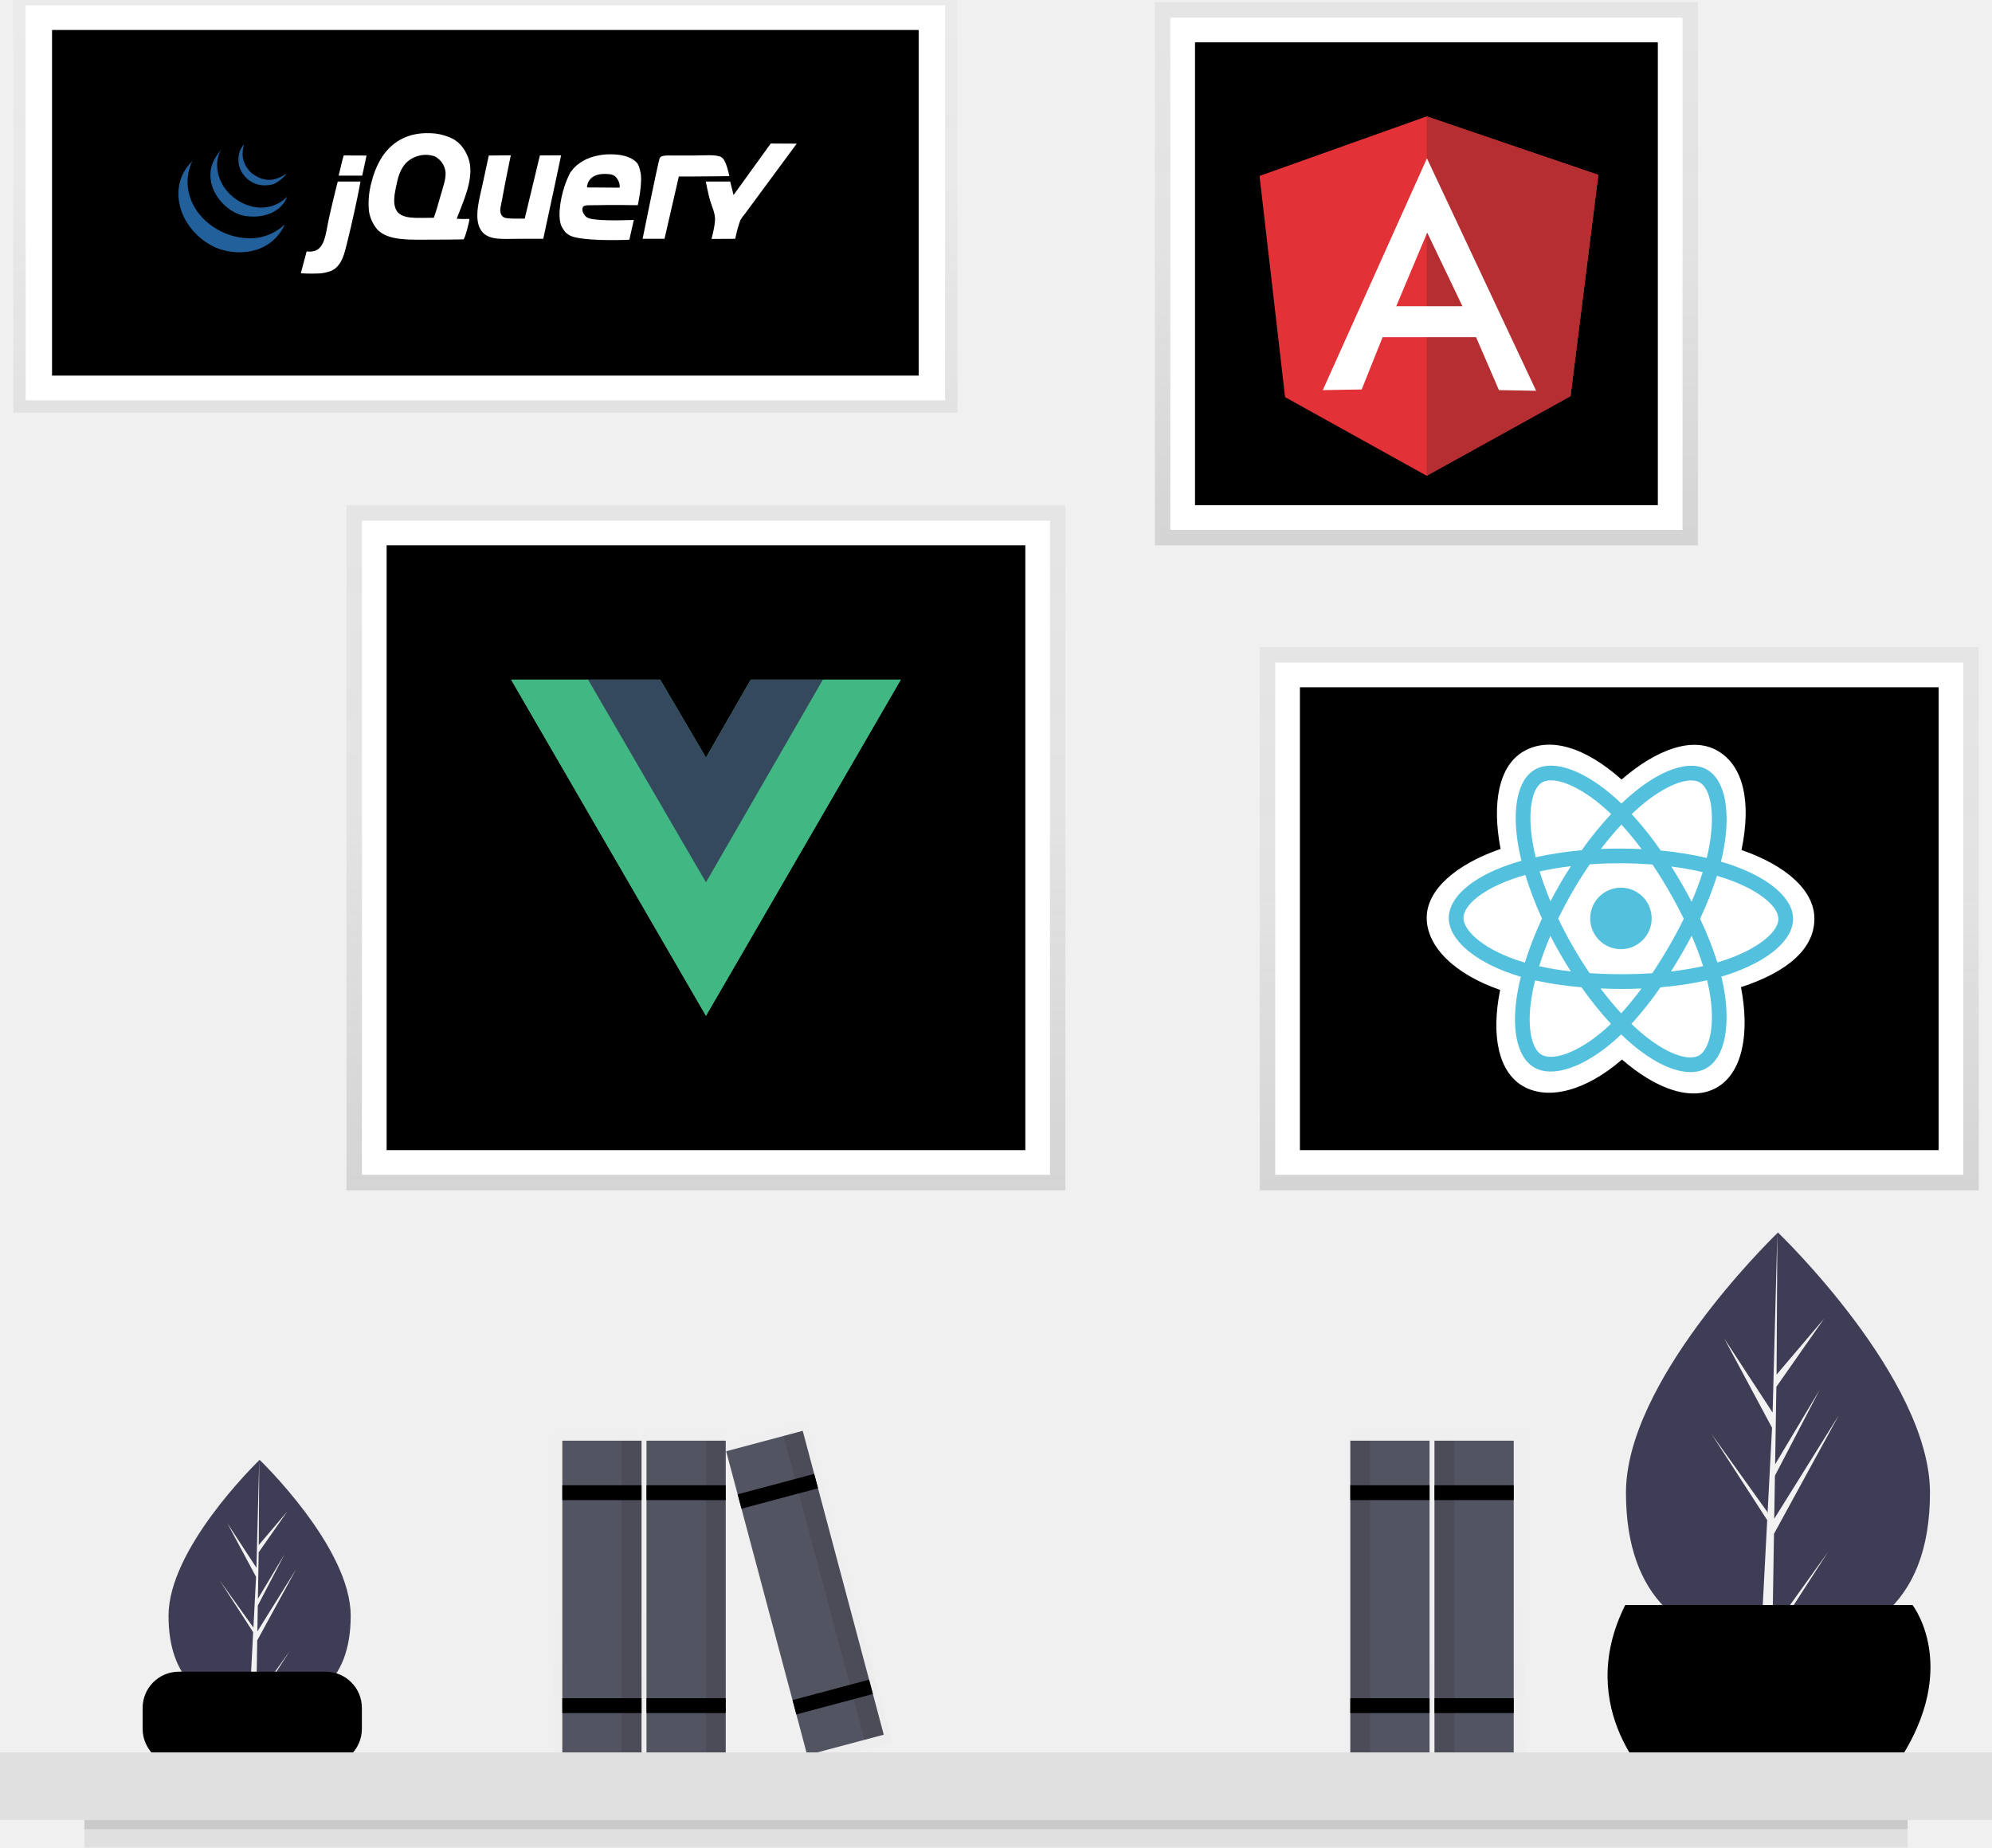
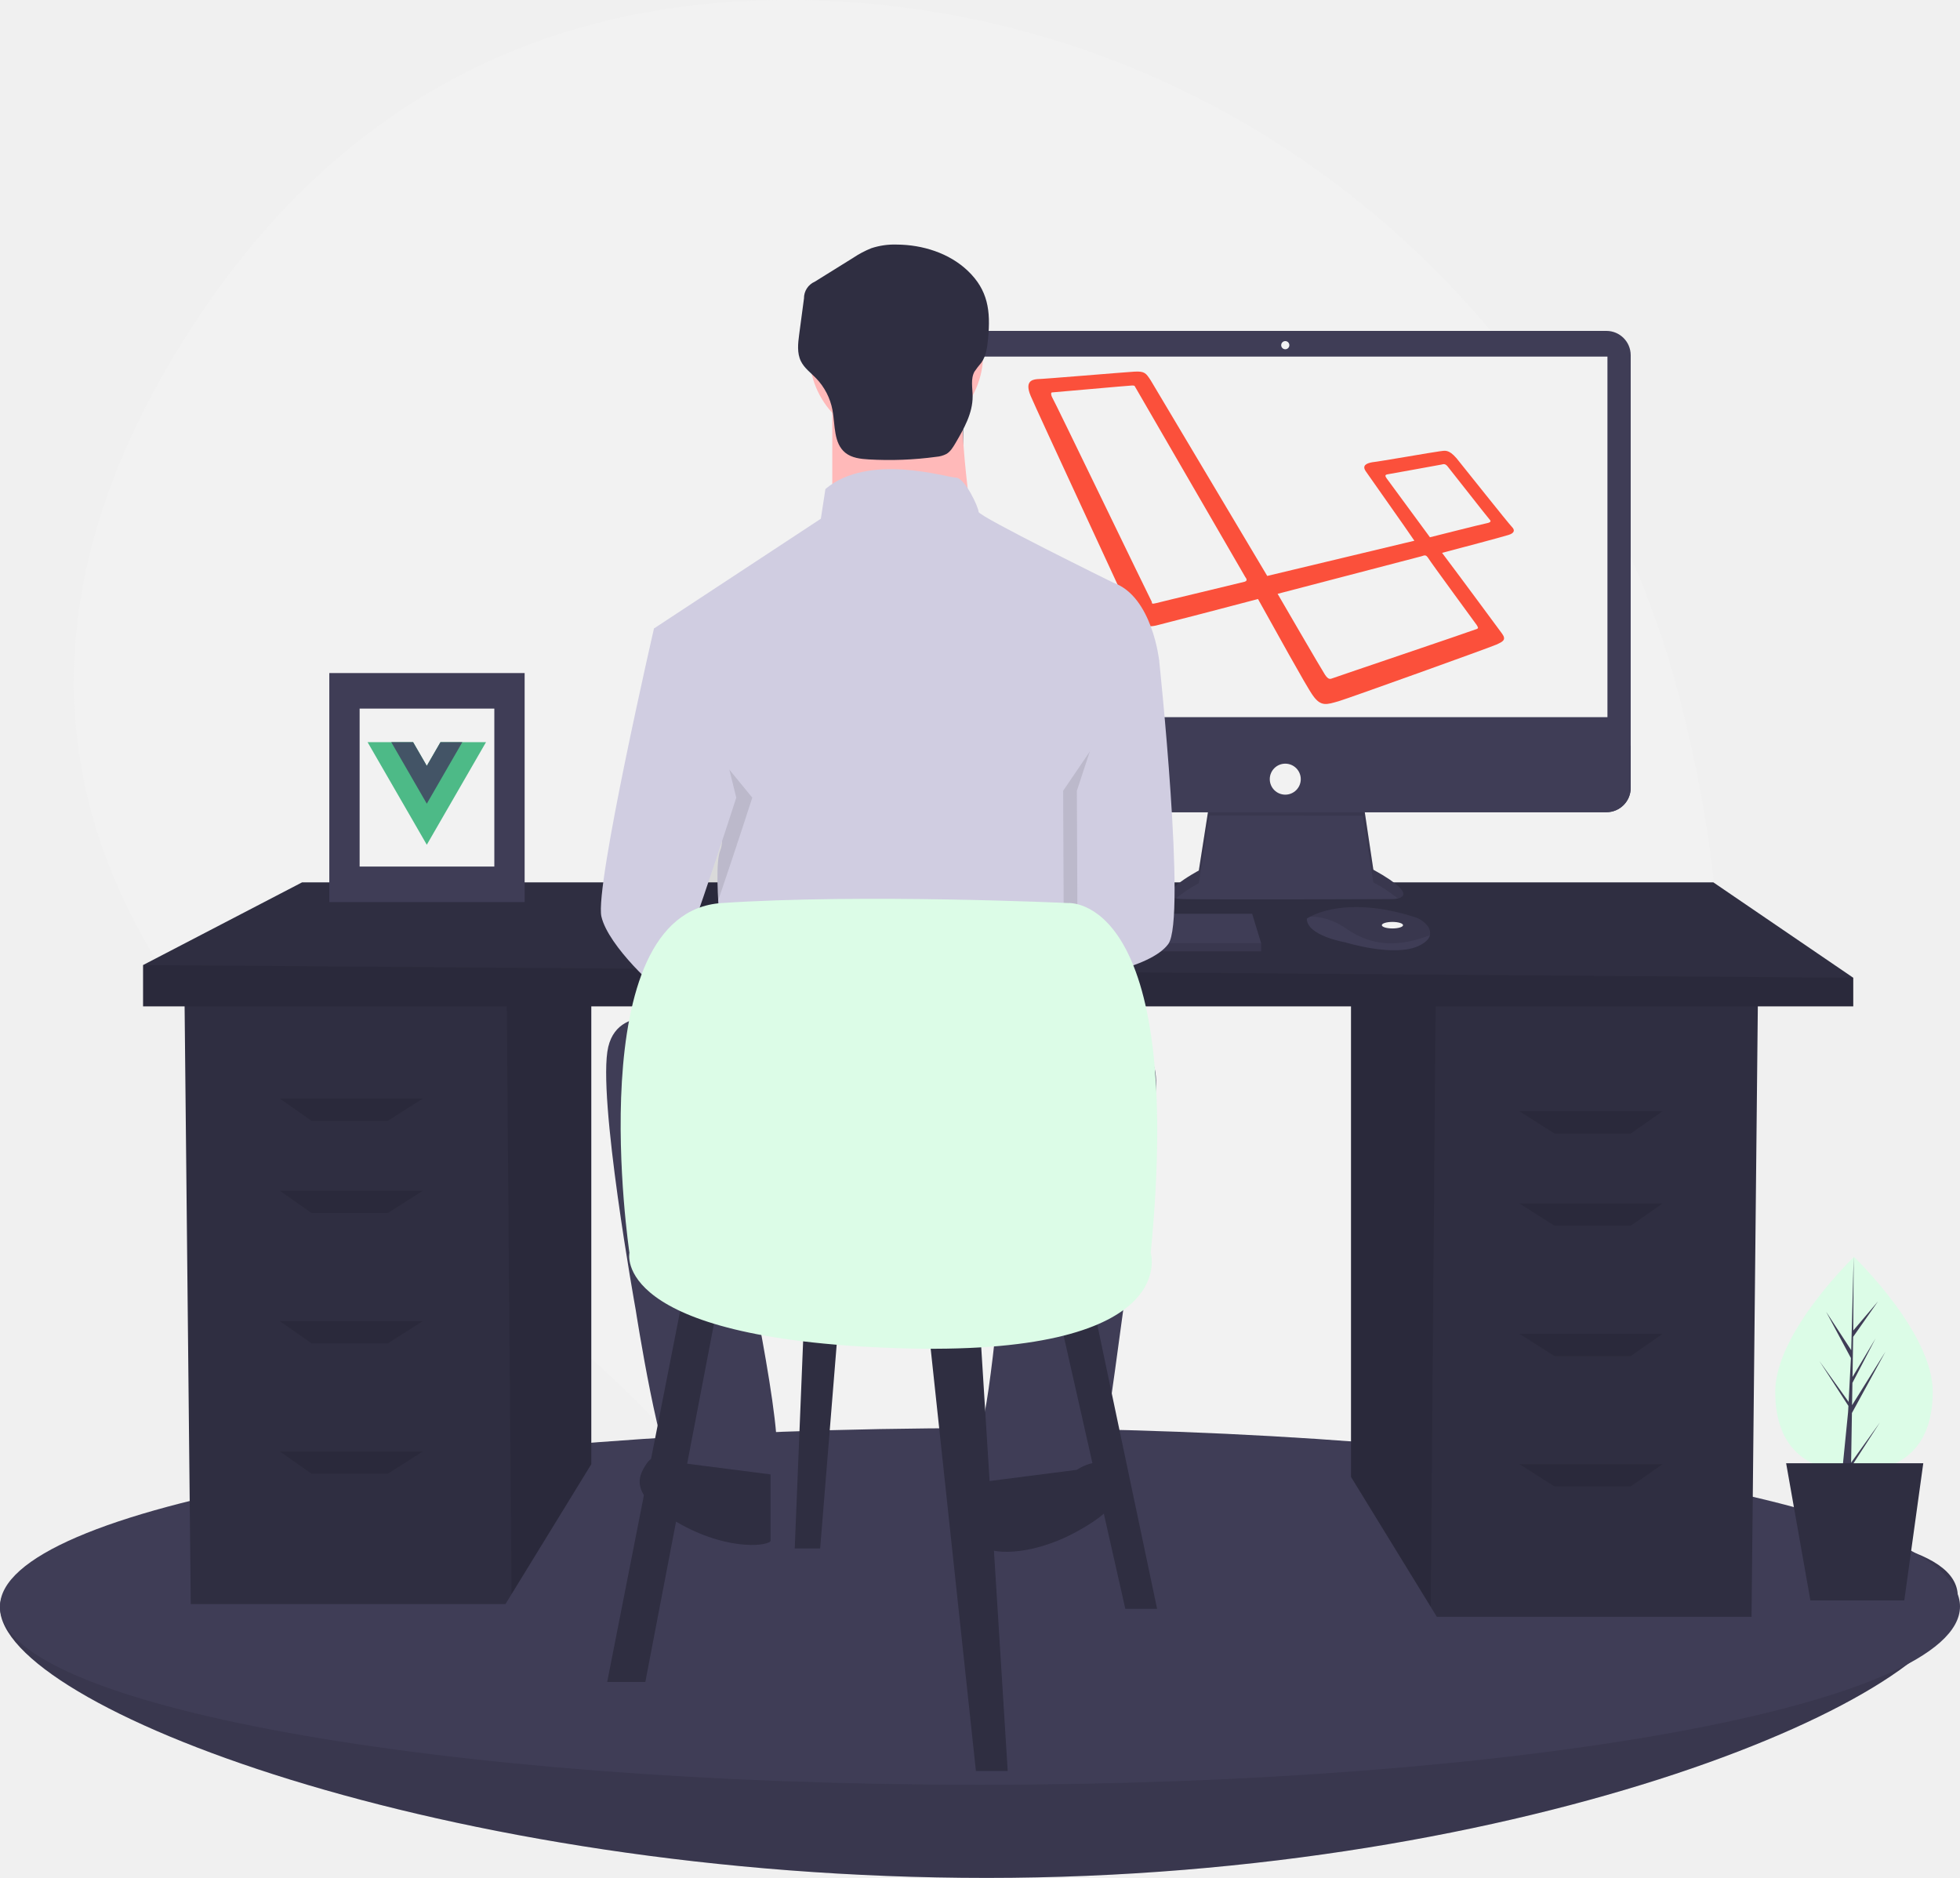
- <svg xmlns="http://www.w3.org/2000/svg" xmlns:xlink="http://www.w3.org/1999/xlink" data-name="Layer 1" width="787.169" height="730" viewBox="0 0 787.169 730">
-   <defs>
-     <linearGradient id="a3c4672e-2259-4d6c-8c24-5949363a8af1-401" x1="278.973" y1="470.295" x2="278.973" y2="199.617" gradientUnits="userSpaceOnUse">
-       <stop offset="0" stop-color="gray" stop-opacity="0.25" />
-       <stop offset="0.535" stop-color="gray" stop-opacity="0.12" />
-       <stop offset="1" stop-color="gray" stop-opacity="0.1" />
-     </linearGradient>
-     <linearGradient id="acf699b8-10e6-407b-86e3-0f7f8fa4bdb6-402" x1="191.795" y1="163.039" x2="191.795" y2="0" xlink:href="#a3c4672e-2259-4d6c-8c24-5949363a8af1-401" />
-     <linearGradient id="b28a1e8f-be05-408d-a6f5-6fd2e5b0337f-403" x1="563.673" y1="215.467" x2="563.673" y2="0.876" xlink:href="#a3c4672e-2259-4d6c-8c24-5949363a8af1-401" />
-     <linearGradient id="f1fc4b36-2829-4464-83b0-fd2af5b19fd6-404" x1="639.878" y1="470.295" x2="639.878" y2="255.703" xlink:href="#a3c4672e-2259-4d6c-8c24-5949363a8af1-401" />
-     <linearGradient id="bb60ebe1-81e2-422a-a970-aa43062904da-405" x1="453.701" y1="780.902" x2="453.701" y2="650.043" gradientTransform="matrix(-1, 0, 0, 1, 1039.585, -85)" xlink:href="#a3c4672e-2259-4d6c-8c24-5949363a8af1-401" />
-     <linearGradient id="a1b2f907-b002-48c8-973d-a12b277f13d1-406" x1="488.734" y1="780.902" x2="488.734" y2="650.043" gradientTransform="matrix(-1, 0, 0, 1, 1039.585, -85)" xlink:href="#a3c4672e-2259-4d6c-8c24-5949363a8af1-401" />
-     <linearGradient id="a8136d5f-4c26-4562-977f-ea29024932d1-407" x1="235.319" y1="696.902" x2="235.319" y2="566.043" xlink:href="#a3c4672e-2259-4d6c-8c24-5949363a8af1-401" />
-     <linearGradient id="eaaf4b84-3353-429f-a894-84d4b3cd89b7-408" x1="270.352" y1="696.902" x2="270.352" y2="566.043" xlink:href="#a3c4672e-2259-4d6c-8c24-5949363a8af1-401" />
-     <linearGradient id="fa1ca12c-a5d3-4b88-b665-ae3e1db189da-409" x1="319.81" y1="696.88" x2="319.81" y2="561.944" xlink:href="#a3c4672e-2259-4d6c-8c24-5949363a8af1-401" />
-   </defs>
-   <path d="M969.076,674.787c0,45.239-26.894,61.036-60.068,61.036-.772,0-1.541-.008-2.304-.029-1.536-.033-3.06-.1-4.563-.209-29.942-2.117-53.204-18.728-53.204-60.799,0-43.535,55.626-98.472,59.822-102.551l.008-.004c.159-.159.242-.238.242-.238S969.076,629.544,969.076,674.787Z" transform="translate(-206.4153 -85)" fill="#3f3d56" />
-   <path d="M906.817,728.902,928.789,698.204l-22.027,34.067-.058,3.524c-1.536-.033-3.06-.1-4.563-.209l2.367-45.26-.017-.351.042-.067.221-4.275L882.673,651.479l22.148,30.948.054.906,1.791-34.196-18.904-35.29,19.133,29.282,1.862-70.893.008-.242v.238l-.309,55.906,18.816-22.164-18.895,26.978-.497,30.618,17.572-29.383L907.806,668.078l-.276,17.021,25.508-40.901-25.604,46.842Z" transform="translate(-206.4153 -85)" fill="#f2f2f2" />
-   <path d="M345,723.419c0,27.107-16.115,36.573-35.993,36.573-.463,0-.923-.005-1.381-.018-.921-.02-1.834-.06-2.734-.125-17.941-1.268-31.88-11.222-31.88-36.43,0-26.086,33.331-59.004,35.845-61.448l.005-.003c.095-.095.145-.143.145-.143S345,696.31,345,723.419Z" transform="translate(-206.4153 -85)" fill="#3f3d56" />
-   <path d="M307.694,755.844l13.166-18.394-13.198,20.413-.035,2.111c-.921-.02-1.834-.06-2.734-.125l1.418-27.119-.01-.21.025-.04.133-2.562-13.231-20.465,13.271,18.544.033.543,1.073-20.49L296.277,686.904l11.465,17.546,1.116-42.479.005-.145v.143l-.185,33.498,11.275-13.281-11.322,16.165-.298,18.346,10.529-17.606L308.287,719.399l-.165,10.199L323.406,705.09,308.064,733.158Z" transform="translate(-206.4153 -85)" fill="#f2f2f2" />
-   <rect x="136.928" y="199.617" width="284.09" height="270.678" fill="url(#a3c4672e-2259-4d6c-8c24-5949363a8af1-401)" />
-   <rect x="143.024" y="205.713" width="271.898" height="258.486" fill="#fff" />
-   <rect x="152.779" y="215.467" width="252.389" height="238.977" fill="#000000" />
-   <path d="M531.584,353.55h30.797L485.388,486.362,408.396,353.55h58.899l18.093,30.797,17.708-30.797Z" transform="translate(-206.4153 -85)" fill="#41b883" />
-   <path d="M408.396,353.55,485.388,486.362l76.993-132.812H531.584l-46.196,79.687-46.581-79.687Z" transform="translate(-206.4153 -85)" fill="#41b883" />
-   <path d="M438.808,353.55l46.581,80.072,46.196-80.072h-28.487l-17.708,30.797-18.093-30.797Z" transform="translate(-206.4153 -85)" fill="#35495e" />
-   <g opacity="0.5">
-     <rect x="5.247" width="373.097" height="163.039" fill="url(#acf699b8-10e6-407b-86e3-0f7f8fa4bdb6-402)" />
-   </g>
-   <rect x="10.124" y="2.095" width="363.343" height="156.067" fill="#fff" />
-   <rect x="20.564" y="11.849" width="342.463" height="136.558" fill="#000000" />
-   <path d="M510.99,141.702l10.259.057s-19.073,25.845-20.631,27.952A12.016,12.016,0,0,0,498.954,172.04a52.041,52.041,0,0,0-1.997,7.321l-9.387.047s1.461-5.241,1.4-8.033c-.053-2.439-1.298-4.875-1.996-7.321-.706-2.476-1.664-7.321-1.664-7.321h9.651l1.331,5.324,14.698-20.355" transform="translate(-206.4153 -85)" fill="#fff" />
-   <path d="M491.564,147.153c1.893,1.141,3.055,7.437,3.055,7.437s-9.906.146-15.297.146h-4.659l-5.657,24.624h-8.652s5.384-26.76,6.655-31.612c.412-1.571,2.822-1.301,6.891-1.301H480.4c4.196,0,9.101-.536,11.164.705m-40.277,11.993a5.186,5.186,0,0,0-.915-3.411c-1.012-1.56-1.946-1.923-4.609-2.007-7.517-.236-7.371,5.334-7.371,5.334Zm8.152-6.379c1.102,3.974-.998,13.311-.998,13.311s-10.965-.183-16.971,0c-1.867.057-4.103-.203-4.659.666-.782,1.217.286,3.092,1.191,3.883,1.042.911,3.071,1.015,3.8,1.108,4.875.619,15.077.16,15.077.16l-1.767,7.826s-14.417.723-21.629-.998a7.341,7.341,0,0,1-3.661-1.996c-.246-.266-.46-.628-.693-.942a8.745,8.745,0,0,1-.971-1.721c-1.647-4.389.193-12.797,1.997-17.303.209-.522.472-1.184.749-1.747.346-.702.638-1.494.915-1.913.186-.289.416-.476.609-.749a11.174,11.174,0,0,1,.722-.915,13.713,13.713,0,0,1,2.33-1.996c3.004-2.25,8.442-3.997,14.974-3.328,2.459.253,6.173,1.131,7.986,3.661a11.171,11.171,0,0,1,.998,2.995Zm-39.681-6.349,8.389-.049s-4.675,22.178-7.058,32.993h-9.651c-6.744,0-12.751.835-15.306-3.993-2.479-4.688-.113-12.398.998-17.636.785-3.707,2.44-11.284,2.44-11.284l8.692-.08s-2.456,11.796-3.478,17.686c-.366,2.11-1.121,4.096-.332,5.656.749,1.485,1.797,1.591,4.991,1.664,1.012.024,4.326,0,4.326,0l5.99-24.957m-39.266,15.973c.878-3.121,2.16-6.505,1.997-9.317a7.999,7.999,0,0,0-4.326-6.322,11.085,11.085,0,0,0-11.314,2.662c-2.359,2.556-3.158,5.541-3.993,9.651-.622,3.051-1.131,6.272,0,8.651,2.003,4.207,8.249,3.288,14.974,3.328.998-2.675,1.823-5.68,2.662-8.652Zm11.647-12.312c.958,6.968-2.718,14.658-5.251,21.346,2.582.233,4.845-.036,5.008.157.17.25-1.731,7.983-2.393,8.003-2.049.053-8.841.11-11.673.11-9.241,0-17.886.602-22.294-3.993a14.493,14.493,0,0,1-3.328-7.321,31.047,31.047,0,0,1,.999-11.313,34.242,34.242,0,0,1,3.328-8.652c3.883-6.778,10.638-11.809,21.962-10.648a21.09,21.09,0,0,1,7.321,2.329c.136.08.613.459.722.526,2.662,1.694,5.088,5.737,5.601,9.457ZM351.253,146.457c-.559,2.546-1.118,5.431-1.707,7.947h-9.317c.722-2.788,1.274-5.56,1.997-7.986,2.981,0,5.753.04,9.028.04M339.896,156.733h8.985c-1.175,6.502-3.501,16.99-5.324,24.291-1.141,4.569-1.903,7.903-4.991,10.315-.276.216-.436.114-.666.333-.569.543-3.201,1.172-4.658,1.331a66.98,66.98,0,0,1-7.96-.026c.762-2.785,1.624-6.129,2.303-8.626,7.098.859,7.277-5.85,8.652-12.312.795-3.734,3.205-13.81,3.66-15.307" transform="translate(-206.4153 -85)" fill="#fff" />
-   <path d="M318.932,173.704l-.193.499c-3.281,6.389-9.095,10.309-17.387,10.482a24.309,24.309,0,0,1-9.983-1.996A25.787,25.787,0,0,1,279.391,171.374c-3.431-6.645-4.05-15.889,3.084-22.794.11,0-.865,1.497-.755,1.497l-.196.639c-5.141,16.095,10.698,29.889,26.095,28.311a20.225,20.225,0,0,0,11.313-5.324" transform="translate(-206.4153 -85)" fill="#21609b" />
-   <path d="M309.615,167.049a14.732,14.732,0,0,0,10.316-4.326c-2.096,5.321-8.166,8.741-16.305,7.653-6.815-.912-13.307-7.77-13.976-14.642-.489-5.001,1.254-7.986,4.126-11.607a12.145,12.145,0,0,0-1.464,4.286c-1.091,10.818,8.642,18.578,17.303,18.635" transform="translate(-206.4153 -85)" fill="#21609b" />
-   <path d="M319.541,153.611c-.602,1.381-4.069,3.99-5.6,4.316-6.063,1.292-9.946-1.583-11.98-4.855a14.983,14.983,0,0,1-.961-2.162c-.789-2.682-.426-6.739,1.927-8.838a11.048,11.048,0,0,0-.439,5.823,12.932,12.932,0,0,0,1.604,3.504,9.216,9.216,0,0,0,3.66,3.235,9.71,9.71,0,0,0,1.84.881c1.527.45,4.752,1.634,9.95-1.903" transform="translate(-206.4153 -85)" fill="#21609b" />
-   <rect x="456.377" y="0.876" width="214.592" height="214.592" fill="url(#b28a1e8f-be05-408d-a6f5-6fd2e5b0337f-403)" />
-   <rect x="462.474" y="6.972" width="202.399" height="202.399" fill="#fff" />
-   <rect x="472.228" y="16.726" width="182.891" height="182.891" fill="#000000" />
-   <path d="M704.136,154.523l66.053-23.535,67.832,23.116-10.983,87.392-56.849,31.484-55.96-31.066Z" transform="translate(-206.4153 -85)" fill="#e23237" />
-   <path d="M838.021,154.105l-67.832-23.116v141.992l56.849-31.432,10.983-87.444Z" transform="translate(-206.4153 -85)" fill="#b52e31" />
-   <path d="M770.294,147.568l-41.159,91.576,15.376-.261,8.264-20.659h36.923l9.048,20.92,14.696.261-43.147-91.837Zm.105,29.34,13.911,29.078H758.16l12.239-29.078Z" transform="translate(-206.4153 -85)" fill="#fff" />
-   <rect x="497.832" y="255.703" width="284.09" height="214.592" fill="url(#f1fc4b36-2829-4464-83b0-fd2af5b19fd6-404)" />
-   <rect x="503.929" y="261.8" width="271.898" height="202.399" fill="#fff" />
-   <rect x="513.683" y="271.554" width="252.389" height="182.891" fill="#000000" />
-   <path d="M770.198,447.589c-.037,11.57,11.227,22.406,29.019,28.551-3.613,17.895-.739,32.337,8.994,37.991,10.004,5.812,24.949,1.858,39.161-10.486,13.777,11.932,27.724,16.655,37.485,11.046,10.032-5.765,13.126-21.167,9.529-39.644,18.571-6.075,28.978-15.252,29.015-26.974.036-11.302-11.252-21.114-28.804-27.219,3.996-19.216.706-33.309-9.43-39.196-9.772-5.677-23.912-.801-37.969,11.355-14.543-12.995-28.515-16.992-38.678-11.152-9.799,5.631-12.636,20.317-9.126,38.566C782.164,426.372,770.233,436.333,770.198,447.589Z" transform="translate(-206.4153 -85)" fill="#fff" />
-   <path d="M890.856,426.849q-2.17-.752-4.376-1.394.371-1.486.686-2.985c3.366-16.084,1.239-29.056-6.15-33.347-7.085-4.116-18.706.116-30.462,10.281q-1.738,1.506-3.397,3.098-1.104-1.065-2.248-2.089c-12.252-10.948-24.553-15.584-31.962-11.327-7.104,4.082-9.243,16.265-6.306,31.527q.438,2.267.991,4.51c-1.744.489-3.429,1.012-5.041,1.568-14.42,4.976-23.645,12.818-23.67,20.982-.027,8.432,9.822,16.921,24.81,22.097q1.823.627,3.675,1.162-.61,2.411-1.084,4.854c-2.893,14.978-.708,26.885,6.351,30.987,7.291,4.235,19.565-.056,31.536-10.453q1.419-1.233,2.847-2.608,1.786,1.734,3.667,3.367c11.532,9.987,22.94,14.041,30.019,9.973,7.311-4.202,9.723-16.978,6.693-32.542q-.347-1.783-.804-3.64,1.293-.377,2.533-.782c15.614-5.118,25.788-13.441,25.815-21.986.026-8.193-9.445-16.148-24.124-21.253Z" transform="translate(-206.4153 -85)" fill="#53c1de" />
-   <path d="M887.353,464.565c-.744.244-1.509.479-2.287.708a136.419,136.419,0,0,0-6.835-17.258,136.361,136.361,0,0,0,6.675-16.964c1.39.408,2.74.837,4.041,1.289,12.577,4.373,20.237,10.806,20.221,15.744-.017,5.26-8.333,12.062-21.814,16.482Zm-5.623,11.055c1.34,6.882,1.515,13.101.597,17.959-.824,4.365-2.463,7.272-4.481,8.432-4.296,2.468-13.456-.787-23.317-9.327q-1.696-1.469-3.412-3.13A136.587,136.587,0,0,0,862.568,475.109a135.683,135.683,0,0,0,18.436-2.782q.41,1.681.726,3.294Zm-56.593,25.796c-4.194,1.466-7.53,1.498-9.543.329-4.284-2.488-6.038-12.05-3.564-24.859q.441-2.271,1.008-4.514a136.677,136.677,0,0,0,18.327,2.712,141.437,141.437,0,0,0,11.634,14.467q-1.27,1.221-2.6,2.379c-5.294,4.598-10.594,7.855-15.261,9.487ZM805.629,464.275c-6.627-2.289-12.097-5.253-15.842-8.48-3.365-2.901-5.06-5.776-5.053-8.104.016-4.954,7.422-11.25,19.755-15.506q2.322-.798,4.688-1.459a139.397,139.397,0,0,0,6.577,17.204,141.512,141.512,0,0,0-6.769,17.407Q807.294,464.847,805.629,464.275Zm6.72-44.76c-2.516-13.076-.787-22.929,3.494-25.389,4.561-2.621,14.613,1.169,25.192,10.621.676.604,1.355,1.237,2.035,1.891a139.285,139.285,0,0,0-11.635,14.306,142.021,142.021,0,0,0-18.165,2.764q-.514-2.086-.922-4.195Zm58.643,14.677q-1.984-3.453-4.116-6.817c4.34.562,8.496,1.303,12.399,2.208a123.985,123.985,0,0,1-4.392,11.702q-1.875-3.585-3.892-7.092ZM847.133,410.804a124.302,124.302,0,0,1,7.976,9.691q-8.035-.405-16.081-.054c2.654-3.477,5.372-6.707,8.105-9.636ZM822.972,434.079q-2.013,3.466-3.863,7.024c-1.68-4.02-3.116-7.971-4.286-11.787,3.885-.857,8.027-1.553,12.342-2.079Q824.988,430.609,822.972,434.079Zm4.185,34.747a123.758,123.758,0,0,1-12.533-2.056c1.214-3.875,2.706-7.902,4.448-11.998q1.834,3.571,3.835,7.052Q824.949,465.376,827.157,468.826Zm19.9,16.555c-2.745-2.981-5.483-6.278-8.155-9.823q3.907.166,7.96.179,4.16.013,8.214-.157A123.602,123.602,0,0,1,847.058,485.381Zm27.839-30.641a123.437,123.437,0,0,1,4.531,11.983,123.352,123.352,0,0,1-12.699,2.123q2.168-3.413,4.199-6.91,2.064-3.554,3.969-7.196Zm-8.995,4.277q-3.108,5.361-6.56,10.511c-4.038.276-8.21.411-12.461.398-4.234-.013-8.352-.158-12.317-.428q-3.507-5.157-6.616-10.569-3.092-5.379-5.77-10.981,2.704-5.583,5.822-10.95v.001q3.115-5.365,6.63-10.482c4.047-.293,8.197-.44,12.391-.427,4.213.013,8.366.188,12.41.509q3.445,5.127,6.522,10.488,3.093,5.371,5.831,10.935-2.744,5.6-5.881,10.995Zm12.195-64.868c4.548,2.642,6.286,13.244,3.38,27.13q-.286,1.357-.62,2.703a139.239,139.239,0,0,0-18.183-2.932,136.542,136.542,0,0,0-11.456-14.39q1.533-1.469,3.138-2.86c10.073-8.71,19.471-12.132,23.741-9.651Z" transform="translate(-206.4153 -85)" fill="#fff" />
-   <path d="M846.989,435.738a12.15,12.15,0,1,1-12.188,12.111,12.149,12.149,0,0,1,12.188-12.111" transform="translate(-206.4153 -85)" fill="#53c1de" />
-   <g opacity="0.7">
-     <g opacity="0.1">
-       <polygon points="602.37 565.043 602.37 583.59 602.37 589.773 602.37 672.203 602.37 678.386 602.37 695.902 577.64 695.902 569.397 695.902 569.397 678.386 569.397 672.203 569.397 589.773 569.397 583.59 569.397 565.043 577.64 565.043 602.37 565.043" fill="url(#bb60ebe1-81e2-422a-a970-aa43062904da-405)" />
-     </g>
-     <g opacity="0.1">
-       <polygon points="567.337 565.043 567.337 583.59 567.337 589.773 567.337 672.203 567.337 678.386 567.337 695.902 542.607 695.902 534.364 695.902 534.364 678.386 534.364 672.203 534.364 589.773 534.364 583.59 534.364 565.043 542.607 565.043 567.337 565.043" fill="url(#a1b2f907-b002-48c8-973d-a12b277f13d1-406)" />
-     </g>
-   </g>
-   <rect x="56.364" y="660.516" width="86.635" height="36.866" rx="14.297" fill="#000000" />
-   <g opacity="0.7">
-     <g opacity="0.1">
-       <polygon points="218.832 566.043 218.832 584.59 218.832 590.773 218.832 673.203 218.832 679.386 218.832 696.902 243.562 696.902 251.805 696.902 251.805 679.386 251.805 673.203 251.805 590.773 251.805 584.59 251.805 566.043 243.562 566.043 218.832 566.043" fill="url(#a8136d5f-4c26-4562-977f-ea29024932d1-407)" />
-     </g>
-     <g opacity="0.1">
-       <polygon points="253.866 566.043 253.866 584.59 253.866 590.773 253.866 673.203 253.866 679.386 253.866 696.902 278.595 696.902 286.838 696.902 286.838 679.386 286.838 673.203 286.838 590.773 286.838 584.59 286.838 566.043 278.595 566.043 253.866 566.043" fill="url(#eaaf4b84-3353-429f-a894-84d4b3cd89b7-408)" />
-     </g>
-     <g opacity="0.1">
-       <polygon points="352.601 688.383 325.251 585.838 325.251 585.838 323.658 579.865 323.658 579.865 318.878 561.944 287.019 570.441 291.799 588.362 291.799 588.362 293.068 593.119 314.635 673.982 314.635 673.982 316.228 679.955 316.228 679.955 320.742 696.88 352.601 688.383" fill="url(#fa1ca12c-a5d3-4b88-b665-ae3e1db189da-409)" />
-     </g>
-   </g>
-   <rect x="222.207" y="569.241" width="31.309" height="124.256" fill="#535461" />
-   <rect x="222.207" y="586.853" width="31.309" height="5.87" fill="#000000" />
-   <rect x="222.207" y="670.994" width="31.309" height="5.87" fill="#000000" />
-   <rect x="245.689" y="569.241" width="7.827" height="124.256" opacity="0.1" />
-   <rect x="255.473" y="569.241" width="31.309" height="124.256" fill="#535461" />
-   <rect x="255.473" y="586.853" width="31.309" height="5.87" fill="#000000" />
-   <rect x="255.473" y="670.994" width="31.309" height="5.87" fill="#000000" />
-   <rect x="278.954" y="569.241" width="7.827" height="124.256" opacity="0.1" />
-   <rect x="508.851" y="652.285" width="31.309" height="124.256" transform="translate(-372.8078 74.29859) rotate(-14.93399)" fill="#535461" />
-   <rect x="498.135" y="671.3" width="31.309" height="5.87" transform="translate(-362.8158 70.17999) rotate(-14.93399)" fill="#000000" />
-   <rect x="519.819" y="752.6" width="31.309" height="5.87" transform="translate(-383.0349 78.51409) rotate(-14.93399)" fill="#000000" />
-   <rect x="531.936" y="649.259" width="7.827" height="124.256" transform="translate(-371.6449 77.11985) rotate(-14.93399)" opacity="0.1" />
-   <rect x="773.279" y="654.241" width="31.309" height="124.256" transform="translate(1371.451 1347.739) rotate(-180)" fill="#535461" />
-   <rect x="773.279" y="671.853" width="31.309" height="5.87" transform="translate(1371.451 1264.575) rotate(-180)" fill="#000000" />
-   <rect x="773.279" y="755.994" width="31.309" height="5.87" transform="translate(1371.451 1432.859) rotate(-180)" fill="#000000" />
-   <rect x="773.279" y="654.241" width="7.827" height="124.256" transform="translate(1347.97 1347.739) rotate(-180)" opacity="0.1" />
-   <rect x="740.014" y="654.241" width="31.309" height="124.256" transform="translate(1304.921 1347.739) rotate(-180)" fill="#535461" />
-   <rect x="740.014" y="671.853" width="31.309" height="5.87" transform="translate(1304.921 1264.575) rotate(-180)" fill="#000000" />
-   <rect x="740.014" y="755.994" width="31.309" height="5.87" transform="translate(1304.921 1432.859) rotate(-180)" fill="#000000" />
-   <rect x="740.014" y="654.241" width="7.827" height="124.256" transform="translate(1281.439 1347.739) rotate(-180)" opacity="0.1" />
-   <path d="M848.654,719.163H962.166s22.393,28.571-12.355,71.041H860.237S827.805,760.861,848.654,719.163Z" transform="translate(-206.4153 -85)" fill="#000000" />
-   <g opacity="0.1">
-     <path d="M962.166,719.163H848.654c-.259.517-.503,1.031-.745,1.544H958.305s21.844,27.881-11.117,69.497h2.623C984.559,747.734,962.166,719.163,962.166,719.163Z" transform="translate(-206.4153 -85)" />
-   </g>
-   <rect y="692.4" width="787.169" height="26.684" fill="#e0e0e0" />
-   <rect x="33.355" y="719.084" width="720.46" height="10.916" fill="#e0e0e0" />
-   <rect x="33.355" y="719.084" width="720.46" height="3.639" opacity="0.1" />
+ <svg xmlns="http://www.w3.org/2000/svg" data-name="Layer 1" width="863" height="826.714" viewBox="0 0 863 826.714">
+   <path d="M908.585,346.03C863.668,169.408,708.468,41.912,526.296,36.799,429.988,34.095,328.644,66.036,254.859,177.81c-131.9,199.808,8.106,337.882,105.713,403.492a610.758,610.758,0,0,1,126.241,113.465c65.931,78.238,192.767,175.459,343.823,23.128C940.122,607.486,938.503,463.677,908.585,346.03Z" transform="translate(-168.5 -36.64287)" fill="#f2f2f2" />
+   <path d="M1030.5,739.357c0,43.354-189.189,124-427.5,124s-434.5-75.646-434.5-119,196.189-38,434.5-38S1030.5,696.003,1030.5,739.357Z" transform="translate(-168.5 -36.64287)" fill="#3f3d56" />
+   <path d="M1030.5,739.357c0,43.354-189.189,124-427.5,124s-434.5-75.646-434.5-119,196.189-38,434.5-38S1030.5,696.003,1030.5,739.357Z" transform="translate(-168.5 -36.64287)" opacity="0.1" />
+   <ellipse cx="431.5" cy="707.214" rx="431.5" ry="78.5" fill="#3f3d56" />
+   <polygon points="594.859 440.238 594.859 650.182 629.976 707.413 632.649 711.766 771.212 711.766 774.011 440.238 594.859 440.238" fill="#2f2e41" />
+   <polygon points="594.859 440.238 594.859 650.182 629.976 707.413 632.131 440.238 594.859 440.238" opacity="0.1" />
+   <polygon points="260.348 434.639 260.348 644.583 225.231 701.814 222.558 706.167 83.994 706.167 81.195 434.639 260.348 434.639" fill="#2f2e41" />
+   <polygon points="260.348 434.639 260.348 644.583 225.231 701.814 223.075 434.639 260.348 434.639" opacity="0.1" />
+   <polygon points="816 430.44 816 443.037 63 443.037 63 424.842 132.981 388.452 754.416 388.452 816 430.44" fill="#2f2e41" />
+   <polygon points="816 430.44 816 443.037 63 443.037 63 424.842 816 430.44" opacity="0.1" />
+   <polygon points="170.771 493.424 137.18 493.424 123.184 483.626 186.167 483.626 170.771 493.424" opacity="0.1" />
+   <polygon points="170.771 534.013 137.18 534.013 123.184 524.215 186.167 524.215 170.771 534.013" opacity="0.1" />
+   <polygon points="170.771 591.398 137.18 591.398 123.184 581.6 186.167 581.6 170.771 591.398" opacity="0.1" />
+   <polygon points="170.771 648.782 137.18 648.782 123.184 638.985 186.167 638.985 170.771 648.782" opacity="0.1" />
+   <polygon points="684.435 499.022 718.026 499.022 732.022 489.225 669.039 489.225 684.435 499.022" opacity="0.1" />
+   <polygon points="684.435 539.611 718.026 539.611 732.022 529.814 669.039 529.814 684.435 539.611" opacity="0.1" />
+   <polygon points="684.435 596.996 718.026 596.996 732.022 587.199 669.039 587.199 684.435 596.996" opacity="0.1" />
+   <polygon points="684.435 654.381 718.026 654.381 732.022 644.583 669.039 644.583 684.435 654.381" opacity="0.1" />
+   <path d="M701.016,390.069,696.347,419.877s-22.984,12.21-6.823,12.569,92.296,0,92.296,0,14.724,0-8.619-12.929l-4.669-31.244Z" transform="translate(-168.5 -36.64287)" fill="#3f3d56" />
+   <path d="M686.273,432.123a63.569,63.569,0,0,1,10.074-6.669l4.669-29.808,67.516.064,4.669,29.385a61.304,61.304,0,0,1,10.788,7.099c2.998-.684,6.274-3.226-10.788-12.676l-4.669-31.244-67.516,1.796L696.347,419.877S677.034,430.139,686.273,432.123Z" transform="translate(-168.5 -36.64287)" opacity="0.1" />
+   <rect x="413.824" y="145.672" width="304.18" height="211.885" rx="10.695" fill="#3f3d56" />
+   <rect x="424.059" y="156.984" width="283.71" height="158.734" fill="#f2f2f2" />
+   <circle cx="565.914" cy="151.957" r="1.796" fill="#f2f2f2" />
+   <path d="M886.505,364.931v18.574a10.693,10.693,0,0,1-10.695,10.695H593.019a10.693,10.693,0,0,1-10.695-10.695v-18.574Z" transform="translate(-168.5 -36.64287)" fill="#3f3d56" />
+   <circle cx="565.914" cy="343.012" r="6.823" fill="#f2f2f2" />
+   <polygon points="555.281 415.196 555.281 418.788 362.071 418.788 362.071 415.915 362.337 415.196 367.099 402.268 551.331 402.268 555.281 415.196" fill="#3f3d56" />
+   <path d="M798.135,448.323c-.352,1.505-1.681,3.092-4.683,4.593-10.774,5.387-32.681-1.437-32.681-1.437s-16.879-2.873-16.879-10.415a13.468,13.468,0,0,1,1.48-.88c4.53-2.396,19.548-8.31,46.178.25a11.106,11.106,0,0,1,5.062,3.317A5.296,5.296,0,0,1,798.135,448.323Z" transform="translate(-168.5 -36.64287)" fill="#3f3d56" />
+   <path d="M798.135,448.323c-13.187,5.053-24.941,5.43-37.004-2.948-6.084-4.223-11.611-5.268-15.758-5.189,4.53-2.396,19.548-8.31,46.178.25a11.106,11.106,0,0,1,5.062,3.317A5.296,5.296,0,0,1,798.135,448.323Z" transform="translate(-168.5 -36.64287)" opacity="0.1" />
+   <ellipse cx="613.101" cy="407.296" rx="4.669" ry="1.437" fill="#f2f2f2" />
+   <polygon points="555.281 415.196 555.281 418.788 362.071 418.788 362.071 415.915 362.337 415.196 555.281 415.196" opacity="0.1" />
+   <path d="M834.194,268.594c-1.524-1.524-21.087-26.169-24.39-30.234-3.557-4.065-5.081-3.303-7.368-3.049s-26.931,4.573-29.725,4.827c-2.795.508-4.573,1.524-2.795,4.065,1.524,2.287,17.784,25.152,21.341,30.488l-64.786,15.498-51.321-86.128c-2.033-3.049-2.541-4.065-7.114-3.811s-40.396,3.303-42.937,3.303c-2.541.254-5.335,1.27-2.795,7.368s43.191,93.496,44.207,96.036,4.065,6.606,10.925,5.081c7.114-1.778,31.504-8.13,44.969-11.687,7.114,12.703,21.341,38.618,24.136,42.429,3.557,5.081,6.098,4.065,11.433,2.541,4.319-1.27,66.565-23.628,69.359-24.898s4.573-2.033,2.541-4.827c-1.524-2.033-17.784-24.136-26.423-35.569,5.843-1.524,26.931-7.114,29.217-7.876,2.541-.762,3.049-2.033,1.524-3.557ZM716.562,292.73c-.762.254-37.093,8.892-38.872,9.4-2.033.508-2.033.254-2.033-.508-.508-.762-43.191-89.176-43.953-90.193-.508-1.016-.508-2.033,0-2.033s34.299-3.049,35.315-3.049c1.27,0,1.016.254,1.524,1.016,0,0,47.51,82.063,48.272,83.333,1.016,1.27.508,1.778-.254,2.033Zm102.134,19.055c.508,1.016,1.27,1.524-.762,2.033-1.778.762-61.229,20.833-62.5,21.341s-2.033.762-3.557-1.524-20.833-35.569-20.833-35.569l63.262-16.514c1.524-.508,2.033-.762,3.049.762,1.016,1.778,20.833,28.709,21.341,29.471Zm4.065-44.715c-1.524.254-24.644,6.098-24.644,6.098l-19.055-25.915c-.508-.762-1.016-1.524.254-1.778s22.866-4.065,23.882-4.319,1.778-.508,3.049,1.27c1.27,1.524,17.53,22.358,18.293,23.12s-.254,1.27-1.778,1.524Z" transform="translate(-168.5 -36.64287)" fill="#fb503b" />
+   <circle cx="394.639" cy="155.895" r="38.247" fill="#ffb9b9" />
+   <path d="M534.957,211.661v60.389h62.402s-8.052-50.325-4.026-65.422Z" transform="translate(-168.5 -36.64287)" fill="#ffb9b9" />
+   <path d="M658.756,293.187s-59.383-29.188-59.383-31.201-6.039-15.097-10.065-15.097-38.247-11.071-57.37,5.032l-2.013,13.084-73.474,48.312,20.13,73.474s13.084,14.091,9.058,24.156,3.019,61.396,3.019,61.396l158.019-5.032V398.868s5.032-16.104,8.052-21.136,0-20.13,0-20.13l24.156-30.195S675.866,299.225,658.756,293.187Z" transform="translate(-168.5 -36.64287)" fill="#d0cde1" />
+   <path d="M458.967,337.975l4.529-24.659S437.328,427.05,440.347,440.134s25.162,33.214,28.182,34.221,31.201-86.558,31.201-86.558Z" transform="translate(-168.5 -36.64287)" opacity="0.1" />
+   <path d="M473.561,310.297l-17.11,3.019S430.282,427.05,433.302,440.134s25.162,33.214,28.182,34.221,31.201-86.558,31.201-86.558Z" transform="translate(-168.5 -36.64287)" fill="#d0cde1" />
+   <path d="M664.291,344.014l8.555-16.607s12.078,113.734,4.026,124.805-39.903,15.214-39.903,15.214l-.357-82.649Z" transform="translate(-168.5 -36.64287)" opacity="0.1" />
+   <path d="M665.801,314.323l13.084,13.084s12.078,113.734,4.026,124.805-39.903,15.214-39.903,15.214l-.357-82.649Z" transform="translate(-168.5 -36.64287)" fill="#d0cde1" />
+   <path d="M470.542,487.439s-29.188-11.071-34.221,10.065S448.399,613.251,448.399,613.251s11.071,71.461,18.117,73.474,38.247,3.019,43.279-6.039-15.097-101.656-15.097-101.656l116.753-2.013s-7.045,80.519-11.071,87.565-4.026,31.201,0,31.201,48.312-2.013,51.331-8.052,20.13-141.915,20.13-141.915,14.091-47.305-2.013-44.286S470.542,487.439,470.542,487.439Z" transform="translate(-168.5 -36.64287)" fill="#3f3d56" />
+   <path d="M642.652,683.705s10.065-7.045,15.097,0,7.045,15.097-15.097,27.175-39.253,9.058-39.253,7.045V688.738Z" transform="translate(-168.5 -36.64287)" fill="#2f2e41" />
+   <path d="M468.529,680.686s-10.065-7.045-15.097,0S446.386,695.783,468.529,707.861s39.253,9.058,39.253,7.045V685.718Z" transform="translate(-168.5 -36.64287)" fill="#2f2e41" />
+   <path d="M563.387,144.312a32.348,32.348,0,0,0-11.234,1.601,43.428,43.428,0,0,0-8.003,4.234L527.265,160.648a7.908,7.908,0,0,0-4.766,7.37l-2.11,15.802c-.532,3.988-1.023,8.252.762,11.858,1.49,3.009,4.331,5.069,6.668,7.48a27.456,27.456,0,0,1,7.236,14.061c1.208,6.598.435,14.543,5.656,18.753,2.827,2.28,6.68,2.711,10.306,2.923a153.786,153.786,0,0,0,29.701-1.143,11.819,11.819,0,0,0,4.487-1.257c1.775-1.05,2.892-2.903,3.937-4.681,3.771-6.42,7.657-13.249,7.616-20.694-.02-3.683-.963-7.639.806-10.87a42.497,42.497,0,0,1,3.038-3.945c2.19-3.077,2.616-7.03,2.973-10.79,1.14-12.009-.052-21.147-8.902-29.606C586.41,148.011,574.654,144.385,563.387,144.312Z" transform="translate(-168.5 -36.64287)" fill="#2f2e41" />
+   <polygon points="300.937 569.703 267.346 740.458 284.141 740.458 316.333 572.503 300.937 569.703" fill="#2f2e41" />
+   <polygon points="408.708 583.7 429.703 779.648 443.699 779.648 431.102 578.101 408.708 583.7" fill="#2f2e41" />
+   <polygon points="466.093 578.101 495.485 708.267 509.481 708.267 481.489 575.302 466.093 578.101" fill="#2f2e41" />
+   <polygon points="354.123 578.101 349.924 681.674 361.121 681.674 369.519 578.101 354.123 578.101" fill="#2f2e41" />
+   <path d="M445.643,588.151s-22.394-149.76,40.589-153.959,152.559,0,152.559,0,51.786-4.199,36.39,153.959c0,0,13.996,46.188-111.97,41.989S445.643,588.151,445.643,588.151Z" transform="translate(-168.5 -36.64287)" fill="#dcfce7" />
+   <path d="M1019.5,649.308c0,26.115-15.525,35.234-34.676,35.234s-34.676-9.118-34.676-35.234,34.676-59.338,34.676-59.338S1019.5,623.193,1019.5,649.308Z" transform="translate(-168.5 -36.64287)" fill="#dcfce7" />
+   <polygon points="815.416 622.048 830.195 595.009 815.471 618.619 815.631 608.792 825.817 589.229 815.673 606.191 815.96 588.516 826.868 572.942 816.005 585.737 816.185 553.327 815.106 594.394 804.06 577.487 814.972 597.859 813.939 617.599 813.908 617.075 801.123 599.212 813.869 618.926 813.74 621.395 813.717 621.432 813.728 621.635 811.106 647.977 814.609 647.977 815.029 645.849 827.744 626.182 815.06 643.904 815.416 622.048" fill="#3f3d56" />
+   <polygon points="838.47 704.549 797.129 704.549 786.445 644.163 846.831 644.163 838.47 704.549" fill="#2f2e41" />
+   <rect x="145" y="296.3" width="86" height="100.828" fill="#3f3d56" />
+   <rect x="158.345" y="311.946" width="59.31" height="69.536" fill="#f2f2f2" />
+   <path d="M362.444,363.357l-6.023,10.431-6.023-10.431H330.343l26.079,45.17L382.5,363.357Z" transform="translate(-168.5 -36.64287)" fill="#4dba87" />
+   <path d="M362.444,363.357l-6.023,10.431-6.023-10.431H340.774l15.647,27.101,15.647-27.101Z" transform="translate(-168.5 -36.64287)" fill="#435466" />
</svg>
